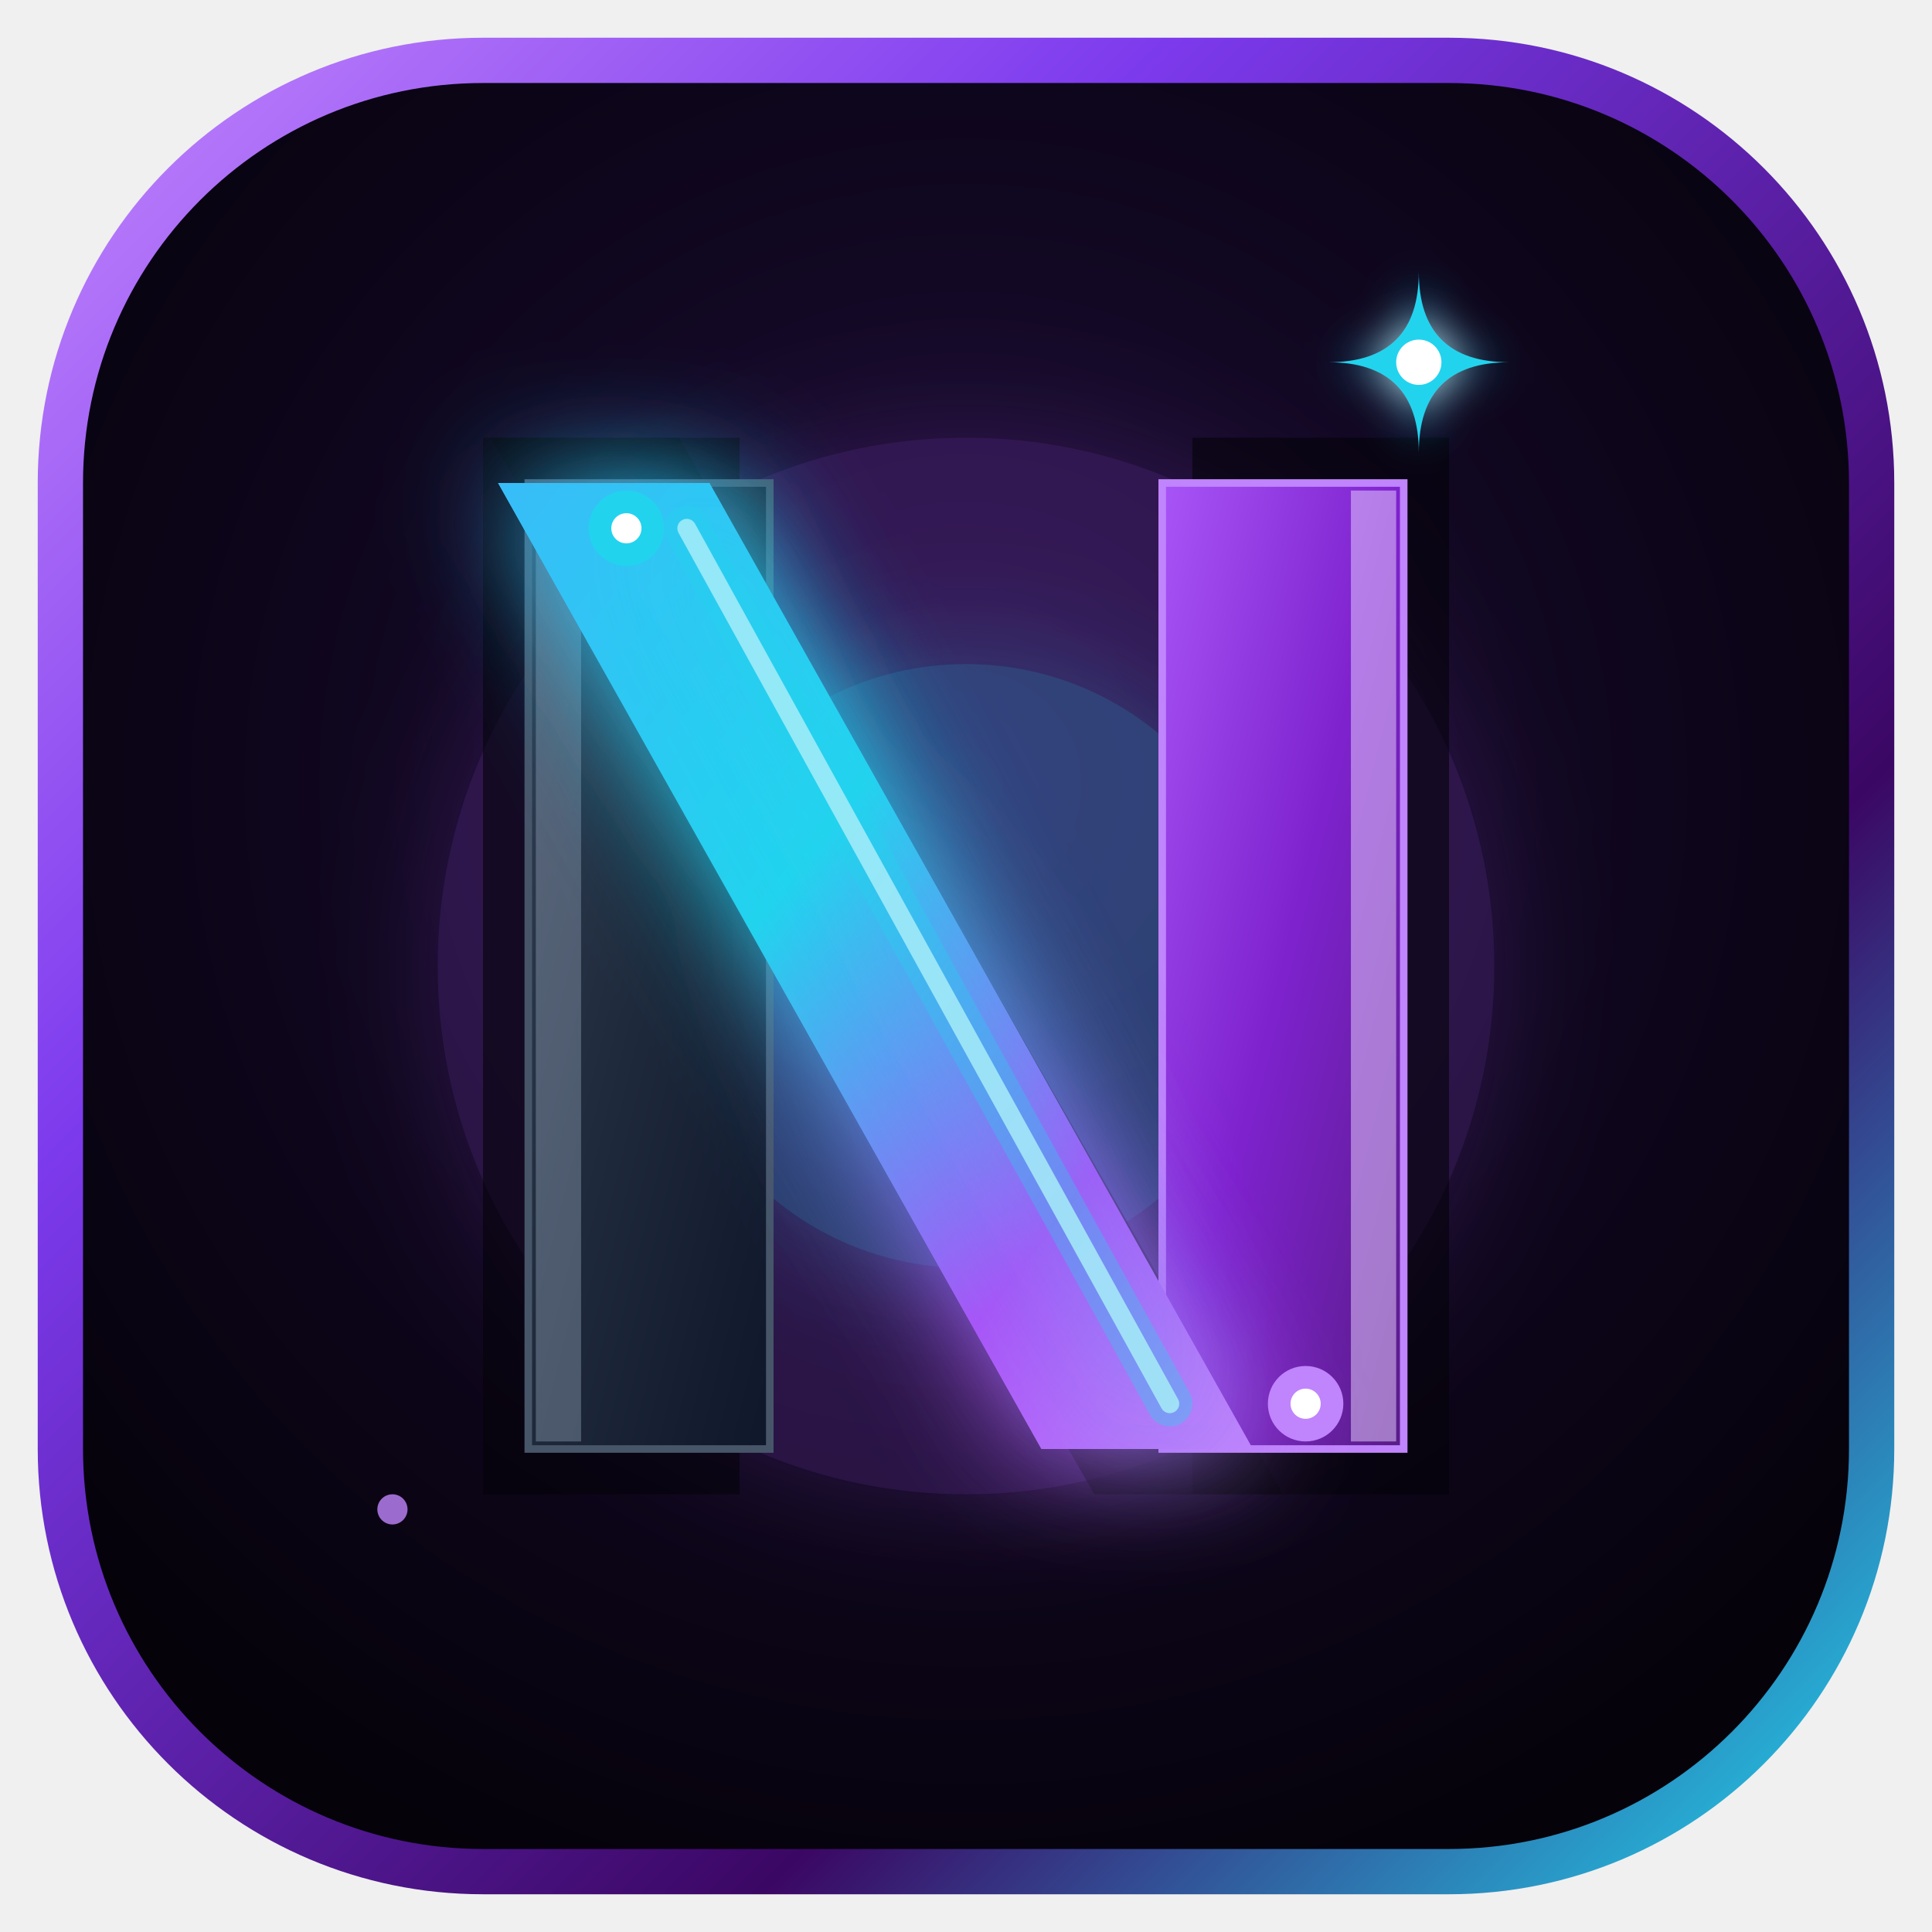
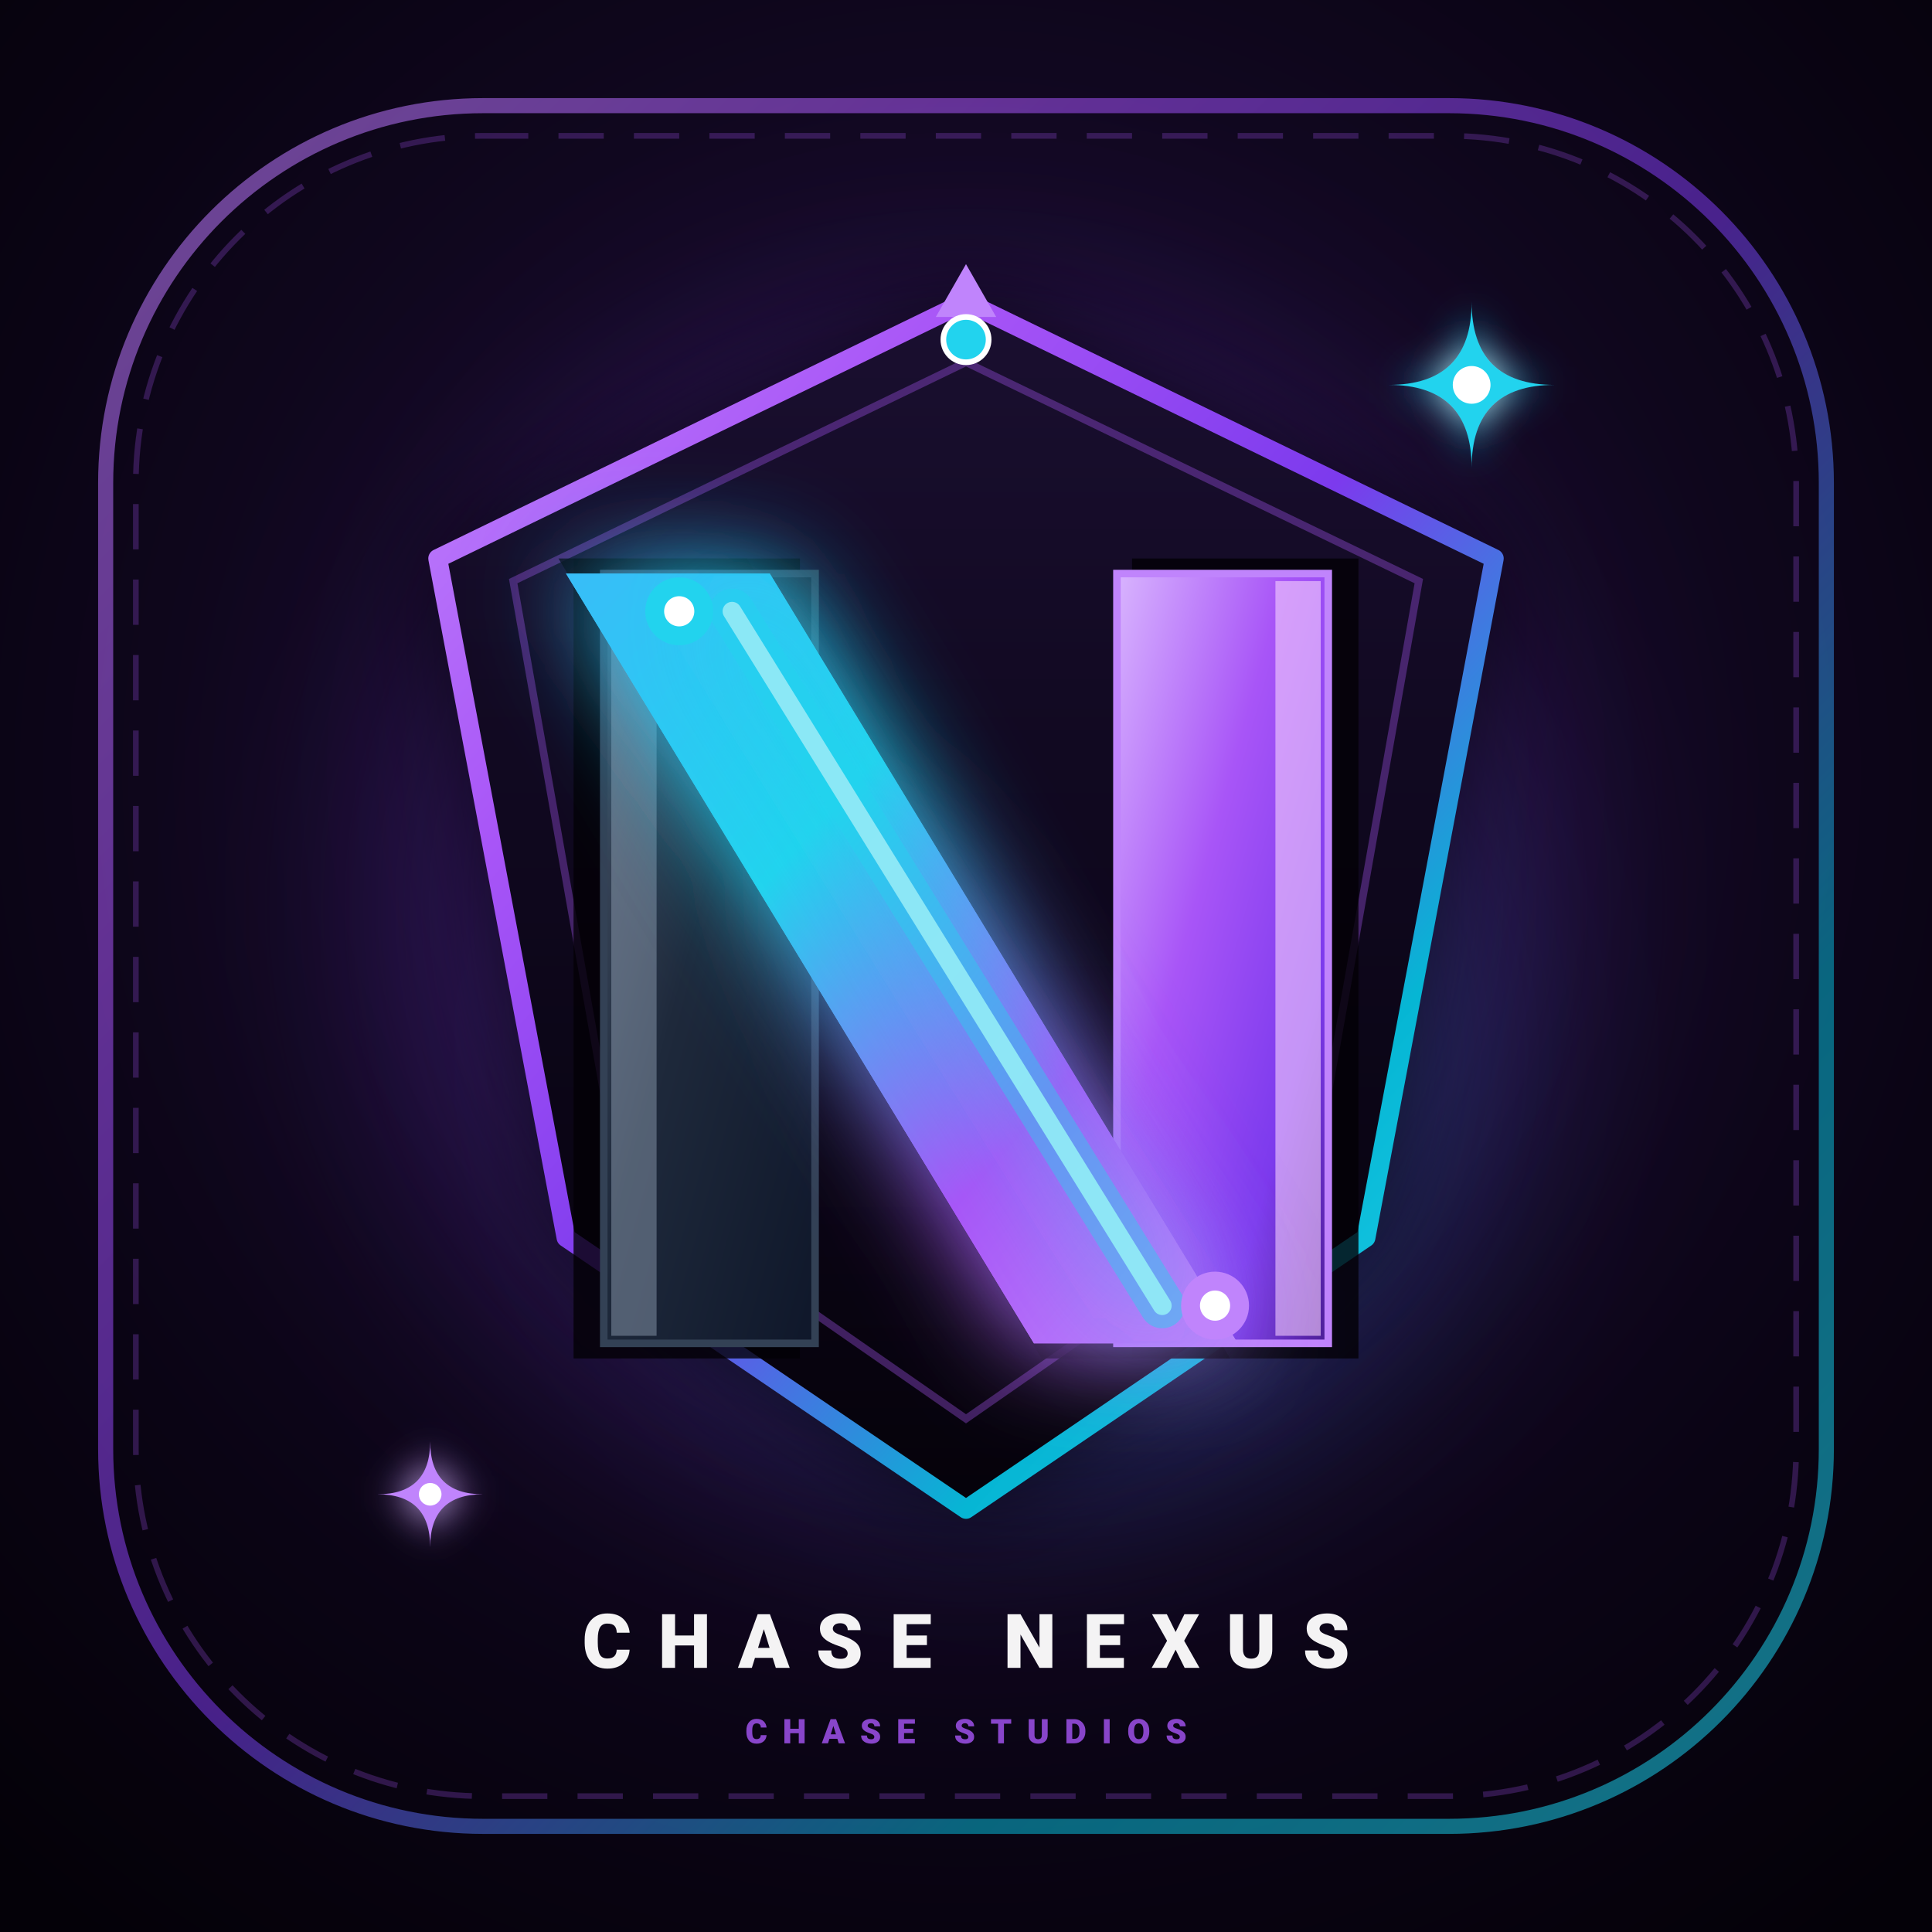
<svg xmlns="http://www.w3.org/2000/svg" viewBox="0 0 512 512" width="100%" height="100%">
  <defs>
-     <radialGradient id="bgGlow" cx="50%" cy="40%" r="65%">
-       <stop offset="0%" stop-color="#210f3c" />
-       <stop offset="50%" stop-color="#100720" />
-       <stop offset="100%" stop-color="#05020a" />
+     <radialGradient id="emblemBg" cx="50%" cy="40%" r="75%">
+       <stop offset="0%" stop-color="#241042" />
+       <stop offset="35%" stop-color="#140926" />
+       <stop offset="70%" stop-color="#0a0414" />
+       <stop offset="100%" stop-color="#040108" />
    </radialGradient>
    <linearGradient id="rimGrad" x1="0%" y1="0%" x2="100%" y2="100%">
      <stop offset="0%" stop-color="#c084fc" />
-       <stop offset="30%" stop-color="#7c3aed" />
-       <stop offset="70%" stop-color="#3b0764" />
+       <stop offset="25%" stop-color="#a855f7" />
+       <stop offset="50%" stop-color="#7c3aed" />
+       <stop offset="75%" stop-color="#06b6d4" />
      <stop offset="100%" stop-color="#22d3ee" />
+     </linearGradient>
+     <linearGradient id="shieldGrad" x1="0%" y1="0%" x2="0%" y2="100%">
+       <stop offset="0%" stop-color="#1a0f30" />
+       <stop offset="50%" stop-color="#0e071c" />
+       <stop offset="100%" stop-color="#05020a" />
+     </linearGradient>
+     <linearGradient id="obsidianPillar" x1="0%" y1="0%" x2="100%" y2="100%">
+       <stop offset="0%" stop-color="#475569" />
+       <stop offset="45%" stop-color="#1e293b" />
+       <stop offset="100%" stop-color="#0f172a" />
+     </linearGradient>
+     <linearGradient id="crystalPillar" x1="0%" y1="0%" x2="100%" y2="100%">
+       <stop offset="0%" stop-color="#d8b4fe" />
+       <stop offset="40%" stop-color="#a855f7" />
+       <stop offset="75%" stop-color="#7c3aed" />
+       <stop offset="100%" stop-color="#4c1d95" />
    </linearGradient>
    <linearGradient id="energySlash" x1="0%" y1="0%" x2="100%" y2="100%">
      <stop offset="0%" stop-color="#38bdf8" />
-       <stop offset="40%" stop-color="#22d3ee" />
-       <stop offset="75%" stop-color="#a855f7" />
+       <stop offset="35%" stop-color="#22d3ee" />
+       <stop offset="70%" stop-color="#a855f7" />
      <stop offset="100%" stop-color="#c084fc" />
    </linearGradient>
-     <linearGradient id="obsidianPillar" x1="0%" y1="0%" x2="100%" y2="100%">
-       <stop offset="0%" stop-color="#334155" />
-       <stop offset="50%" stop-color="#1e293b" />
-       <stop offset="100%" stop-color="#0f172a" />
-     </linearGradient>
-     <linearGradient id="crystalPillar" x1="0%" y1="0%" x2="100%" y2="100%">
-       <stop offset="0%" stop-color="#a855f7" />
-       <stop offset="50%" stop-color="#7e22ce" />
-       <stop offset="100%" stop-color="#581c87" />
-     </linearGradient>
-     <filter id="coreGlow" x="-20%" y="-20%" width="140%" height="140%">
-       <feGaussianBlur stdDeviation="16" result="blur" />
+     <filter id="coreGlow" x="-30%" y="-30%" width="160%" height="160%">
+       <feGaussianBlur stdDeviation="14" result="blur" />
      <feComposite in="SourceGraphic" in2="blur" operator="over" />
    </filter>
+     <filter id="ambientNebula" x="-40%" y="-40%" width="180%" height="180%">
+       <feGaussianBlur stdDeviation="30" />
+     </filter>
    <filter id="sparkleGlow" x="-50%" y="-50%" width="200%" height="200%">
-       <feGaussianBlur stdDeviation="6" result="blur" />
+       <feGaussianBlur stdDeviation="5" result="blur" />
      <feComposite in="SourceGraphic" in2="blur" operator="over" />
    </filter>
  </defs>
-   <rect x="16" y="16" width="480" height="480" rx="112" fill="url(#bgGlow)" stroke="url(#rimGrad)" stroke-width="12" />
-   <circle cx="256" cy="256" r="140" fill="#a855f7" opacity="0.18" filter="url(#coreGlow)" />
-   <circle cx="256" cy="256" r="80" fill="#22d3ee" opacity="0.22" filter="url(#coreGlow)" />
-   <g id="nexus-emblem" transform="translate(0, 0)">
-     <path d="M128 116 L196 116 L196 396 L128 396 Z" fill="#030108" opacity="0.6" />
-     <path d="M316 116 L384 116 L384 396 L316 396 Z" fill="#030108" opacity="0.6" />
-     <path d="M180 116 L340 396 L290 396 L130 116 Z" fill="#030108" opacity="0.6" />
-     <path d="M140 128 L204 128 L204 384 L140 384 Z" fill="url(#obsidianPillar)" stroke="#475569" stroke-width="2" />
-     <path d="M142 130 L154 130 L154 382 L142 382 Z" fill="#94a3b8" opacity="0.4" />
-     <path d="M308 128 L372 128 L372 384 L308 384 Z" fill="url(#crystalPillar)" stroke="#c084fc" stroke-width="2" />
-     <path d="M358 130 L370 130 L370 382 L358 382 Z" fill="#e9d5ff" opacity="0.5" />
-     <path d="M188 128 L332 384 L276 384 L132 128 Z" fill="url(#energySlash)" filter="url(#coreGlow)" />
-     <path d="M188 128 L332 384 L276 384 L132 128 Z" fill="url(#energySlash)" />
-     <path d="M182 140 L310 372" stroke="#ffffff" stroke-width="5" stroke-linecap="round" opacity="0.85" />
-     <path d="M182 140 L310 372" stroke="#22d3ee" stroke-width="12" stroke-linecap="round" opacity="0.4" filter="url(#coreGlow)" />
-     <circle cx="166" cy="140" r="10" fill="#22d3ee" />
-     <circle cx="166" cy="140" r="4" fill="#ffffff" />
-     <circle cx="346" cy="372" r="10" fill="#c084fc" />
-     <circle cx="346" cy="372" r="4" fill="#ffffff" />
+   <rect width="512" height="512" fill="url(#emblemBg)" />
+   <circle cx="256" cy="240" r="150" fill="#7c3aed" opacity="0.28" filter="url(#ambientNebula)" />
+   <circle cx="280" cy="280" r="100" fill="#06b6d4" opacity="0.22" filter="url(#ambientNebula)" />
+   <rect x="28" y="28" width="456" height="456" rx="100" fill="none" stroke="url(#rimGrad)" stroke-width="4" opacity="0.55" />
+   <rect x="36" y="36" width="440" height="440" rx="92" fill="none" stroke="#a855f7" stroke-width="1.5" opacity="0.25" stroke-dasharray="12 8" />
+   <g transform="translate(0, 4)">
+     <polygon points="256,76 396,144 362,324 256,396 150,324 116,144" fill="#020005" opacity="0.75" filter="url(#coreGlow)" />
+     <polygon points="256,76 396,144 362,324 256,396 150,324 116,144" fill="url(#shieldGrad)" stroke="url(#rimGrad)" stroke-width="5" stroke-linejoin="round" />
+     <polygon points="256,92 376,150 348,308 256,372 164,308 136,150" fill="none" stroke="#a855f7" stroke-width="2" opacity="0.35" />
+     <g id="nexus-glyph">
+       <path d="M152 144 L212 144 L212 356 L152 356 Z" fill="#020005" opacity="0.8" />
+       <path d="M300 144 L360 144 L360 356 L300 356 Z" fill="#020005" opacity="0.8" />
+       <path d="M198 144 L326 356 L276 356 L148 144 Z" fill="#020005" opacity="0.8" />
+       <path d="M160 148 L216 148 L216 352 L160 352 Z" fill="url(#obsidianPillar)" stroke="#334155" stroke-width="2" />
+       <path d="M162 150 L174 150 L174 350 L162 350 Z" fill="#94a3b8" opacity="0.45" />
+       <path d="M296 148 L352 148 L352 352 L296 352 Z" fill="url(#crystalPillar)" stroke="#c084fc" stroke-width="2" />
+       <path d="M338 150 L350 150 L350 350 L338 350 Z" fill="#f5d0fe" opacity="0.6" />
+       <path d="M204 148 L328 352 L274 352 L150 148 Z" fill="url(#energySlash)" filter="url(#coreGlow)" />
+       <path d="M204 148 L328 352 L274 352 L150 148 Z" fill="url(#energySlash)" />
+       <path d="M194 158 L308 342" stroke="#ffffff" stroke-width="5" stroke-linecap="round" opacity="0.95" />
+       <path d="M194 158 L308 342" stroke="#22d3ee" stroke-width="12" stroke-linecap="round" opacity="0.5" filter="url(#coreGlow)" />
+       <circle cx="180" cy="158" r="9" fill="#22d3ee" />
+       <circle cx="180" cy="158" r="4" fill="#ffffff" />
+       <circle cx="322" cy="342" r="9" fill="#c084fc" />
+       <circle cx="322" cy="342" r="4" fill="#ffffff" />
+     </g>
+     <polygon points="256,66 264,80 248,80" fill="#c084fc" />
+     <circle cx="256" cy="86" r="6" fill="#22d3ee" stroke="#ffffff" stroke-width="1.5" />
  </g>
-   <g transform="translate(376, 96)" filter="url(#sparkleGlow)">
-     <path d="M0 -24 Q0 0 24 0 Q0 0 0 24 Q0 0 -24 0 Q0 0 0 -24 Z" fill="#22d3ee" />
-     <circle cx="0" cy="0" r="6" fill="#ffffff" />
+   <g transform="translate(390, 102)" filter="url(#sparkleGlow)">
+     <path d="M0 -22 Q0 0 22 0 Q0 0 0 22 Q0 0 -22 0 Q0 0 0 -22 Z" fill="#22d3ee" />
+     <circle cx="0" cy="0" r="5" fill="#ffffff" />
  </g>
-   <g transform="translate(104, 400)">
-     <circle cx="0" cy="0" r="4" fill="#c084fc" opacity="0.8" />
+   <g transform="translate(114, 396)" filter="url(#sparkleGlow)">
+     <path d="M0 -14 Q0 0 14 0 Q0 0 0 14 Q0 0 -14 0 Q0 0 0 -14 Z" fill="#c084fc" />
+     <circle cx="0" cy="0" r="3" fill="#ffffff" />
  </g>
+   <text x="256" y="442" text-anchor="middle" fill="#ffffff" font-family="'Segoe UI', Roboto, sans-serif" font-weight="900" font-size="20" letter-spacing="7" opacity="0.95">CHASE NEXUS</text>
+   <text x="256" y="462" text-anchor="middle" fill="#a855f7" font-family="'Segoe UI', Roboto, sans-serif" font-weight="800" font-size="9" letter-spacing="4" opacity="0.8">CHASE STUDIOS</text>
</svg>
